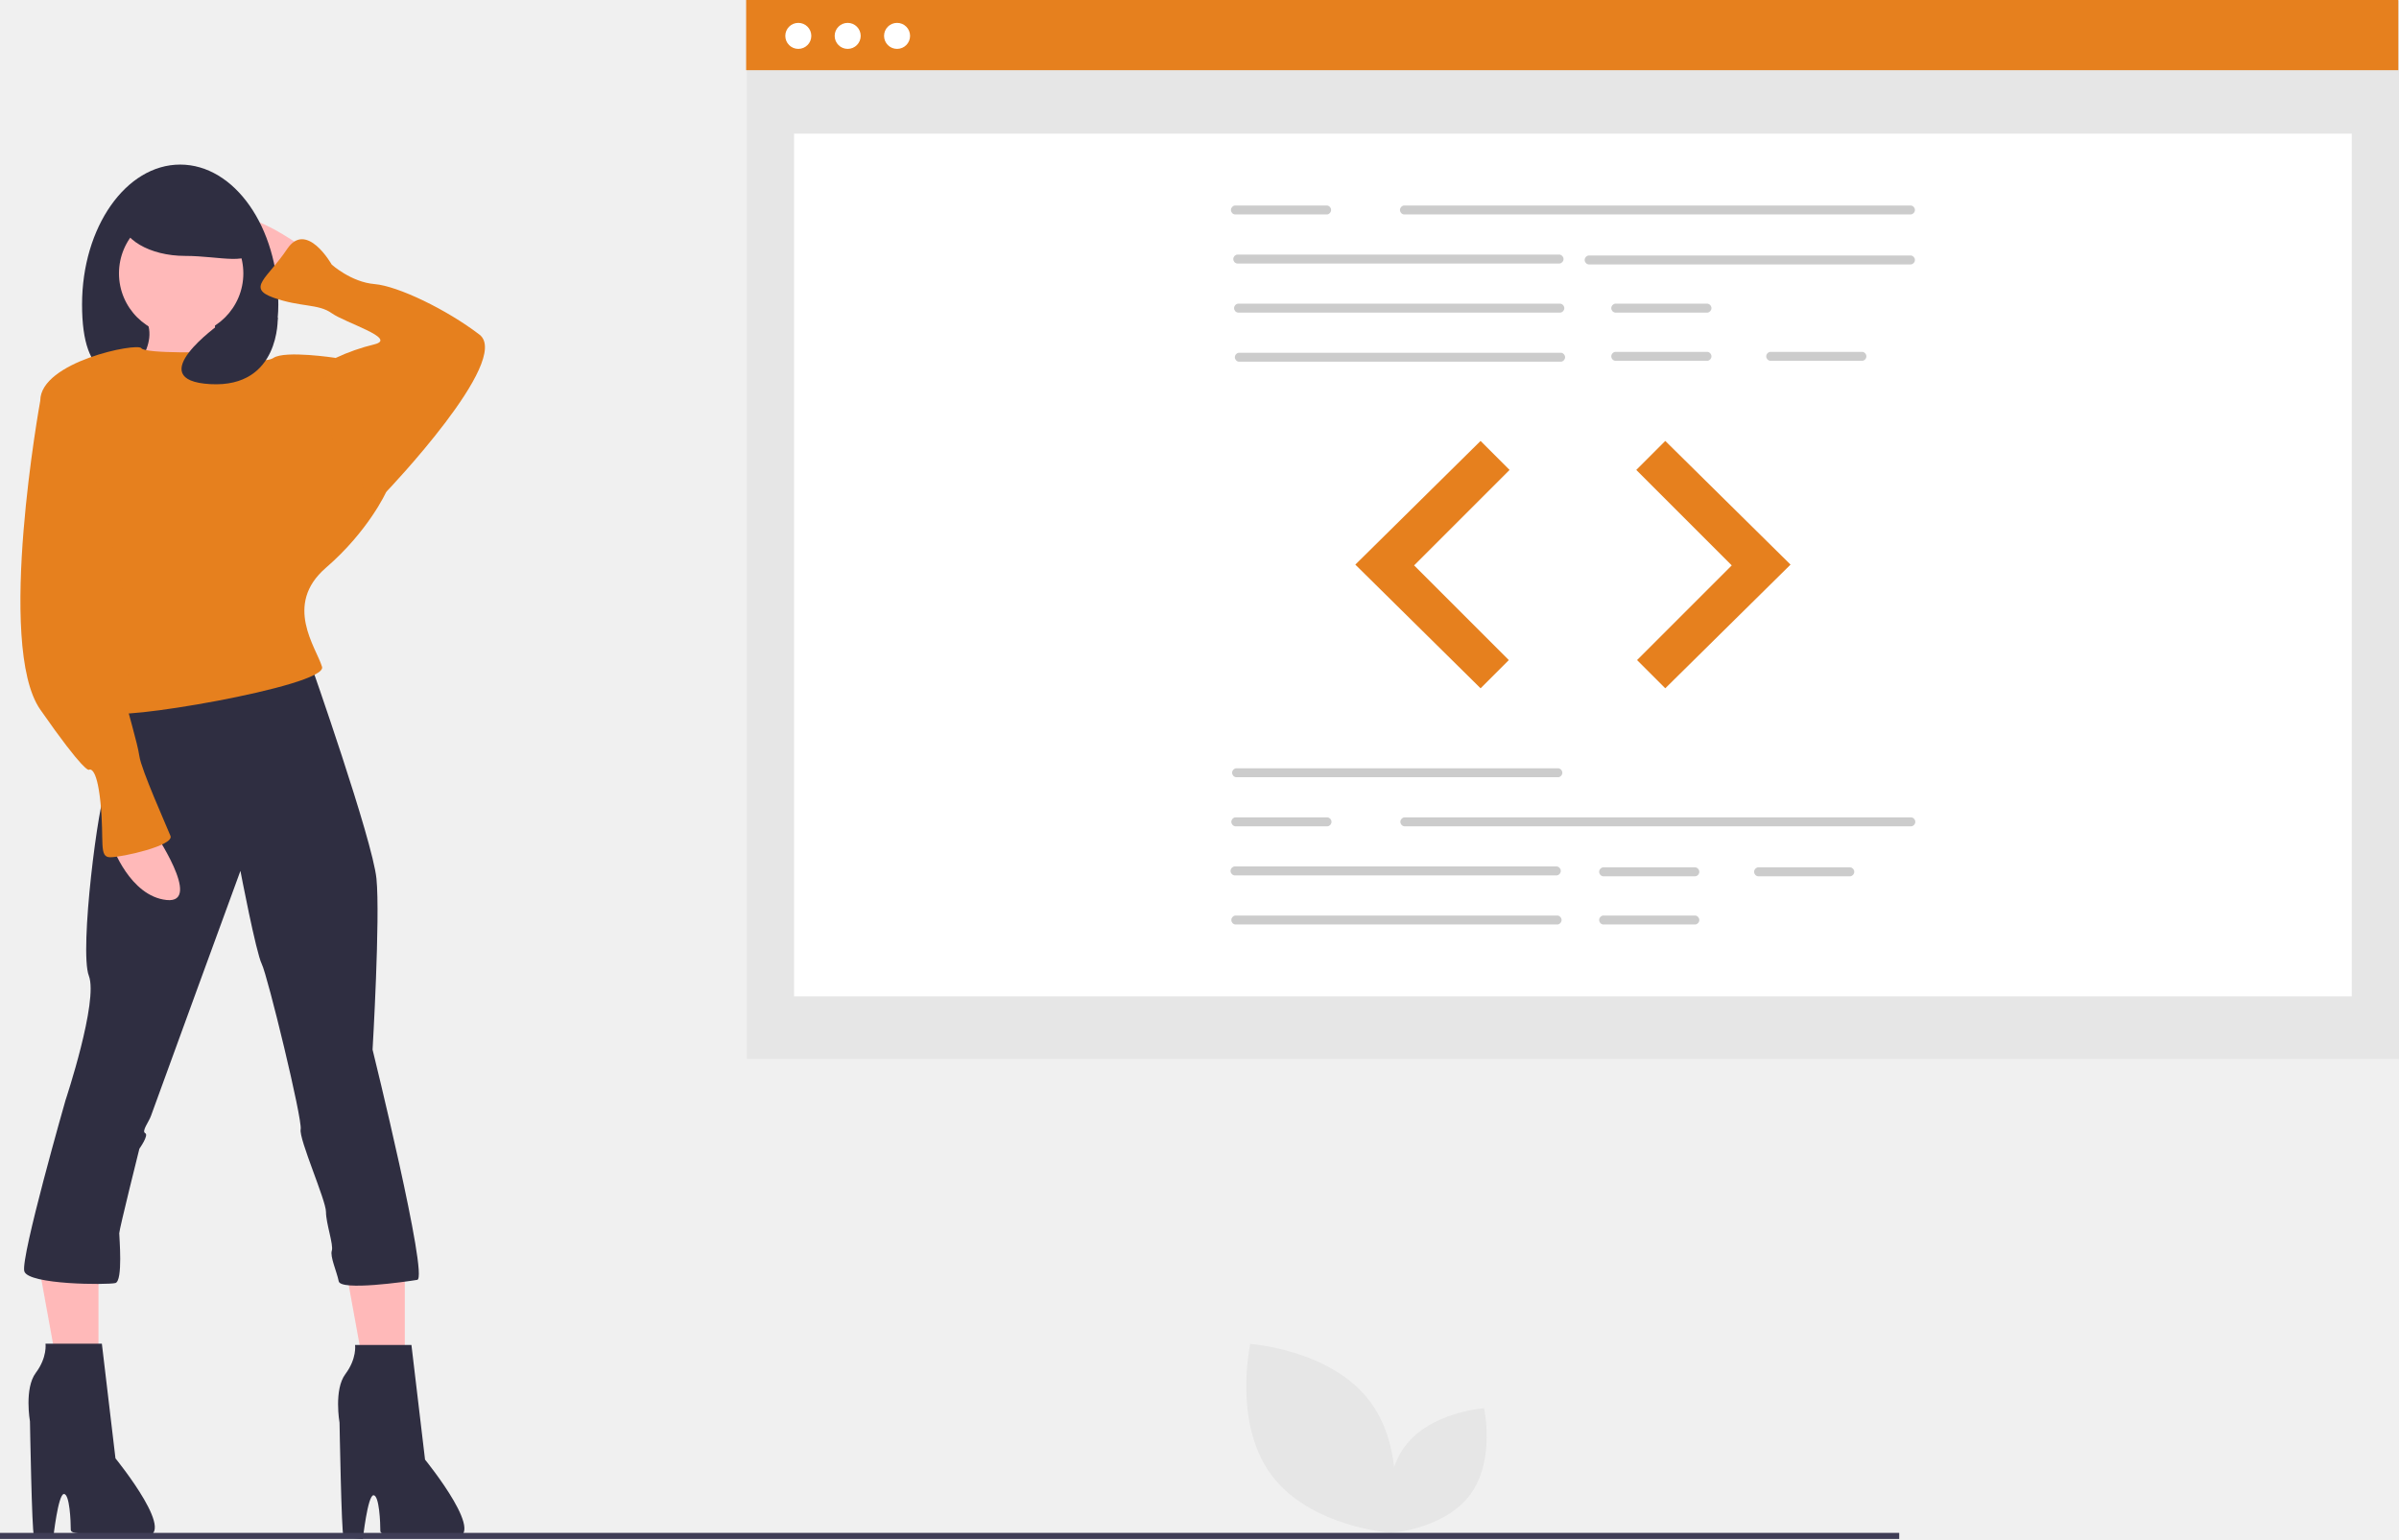
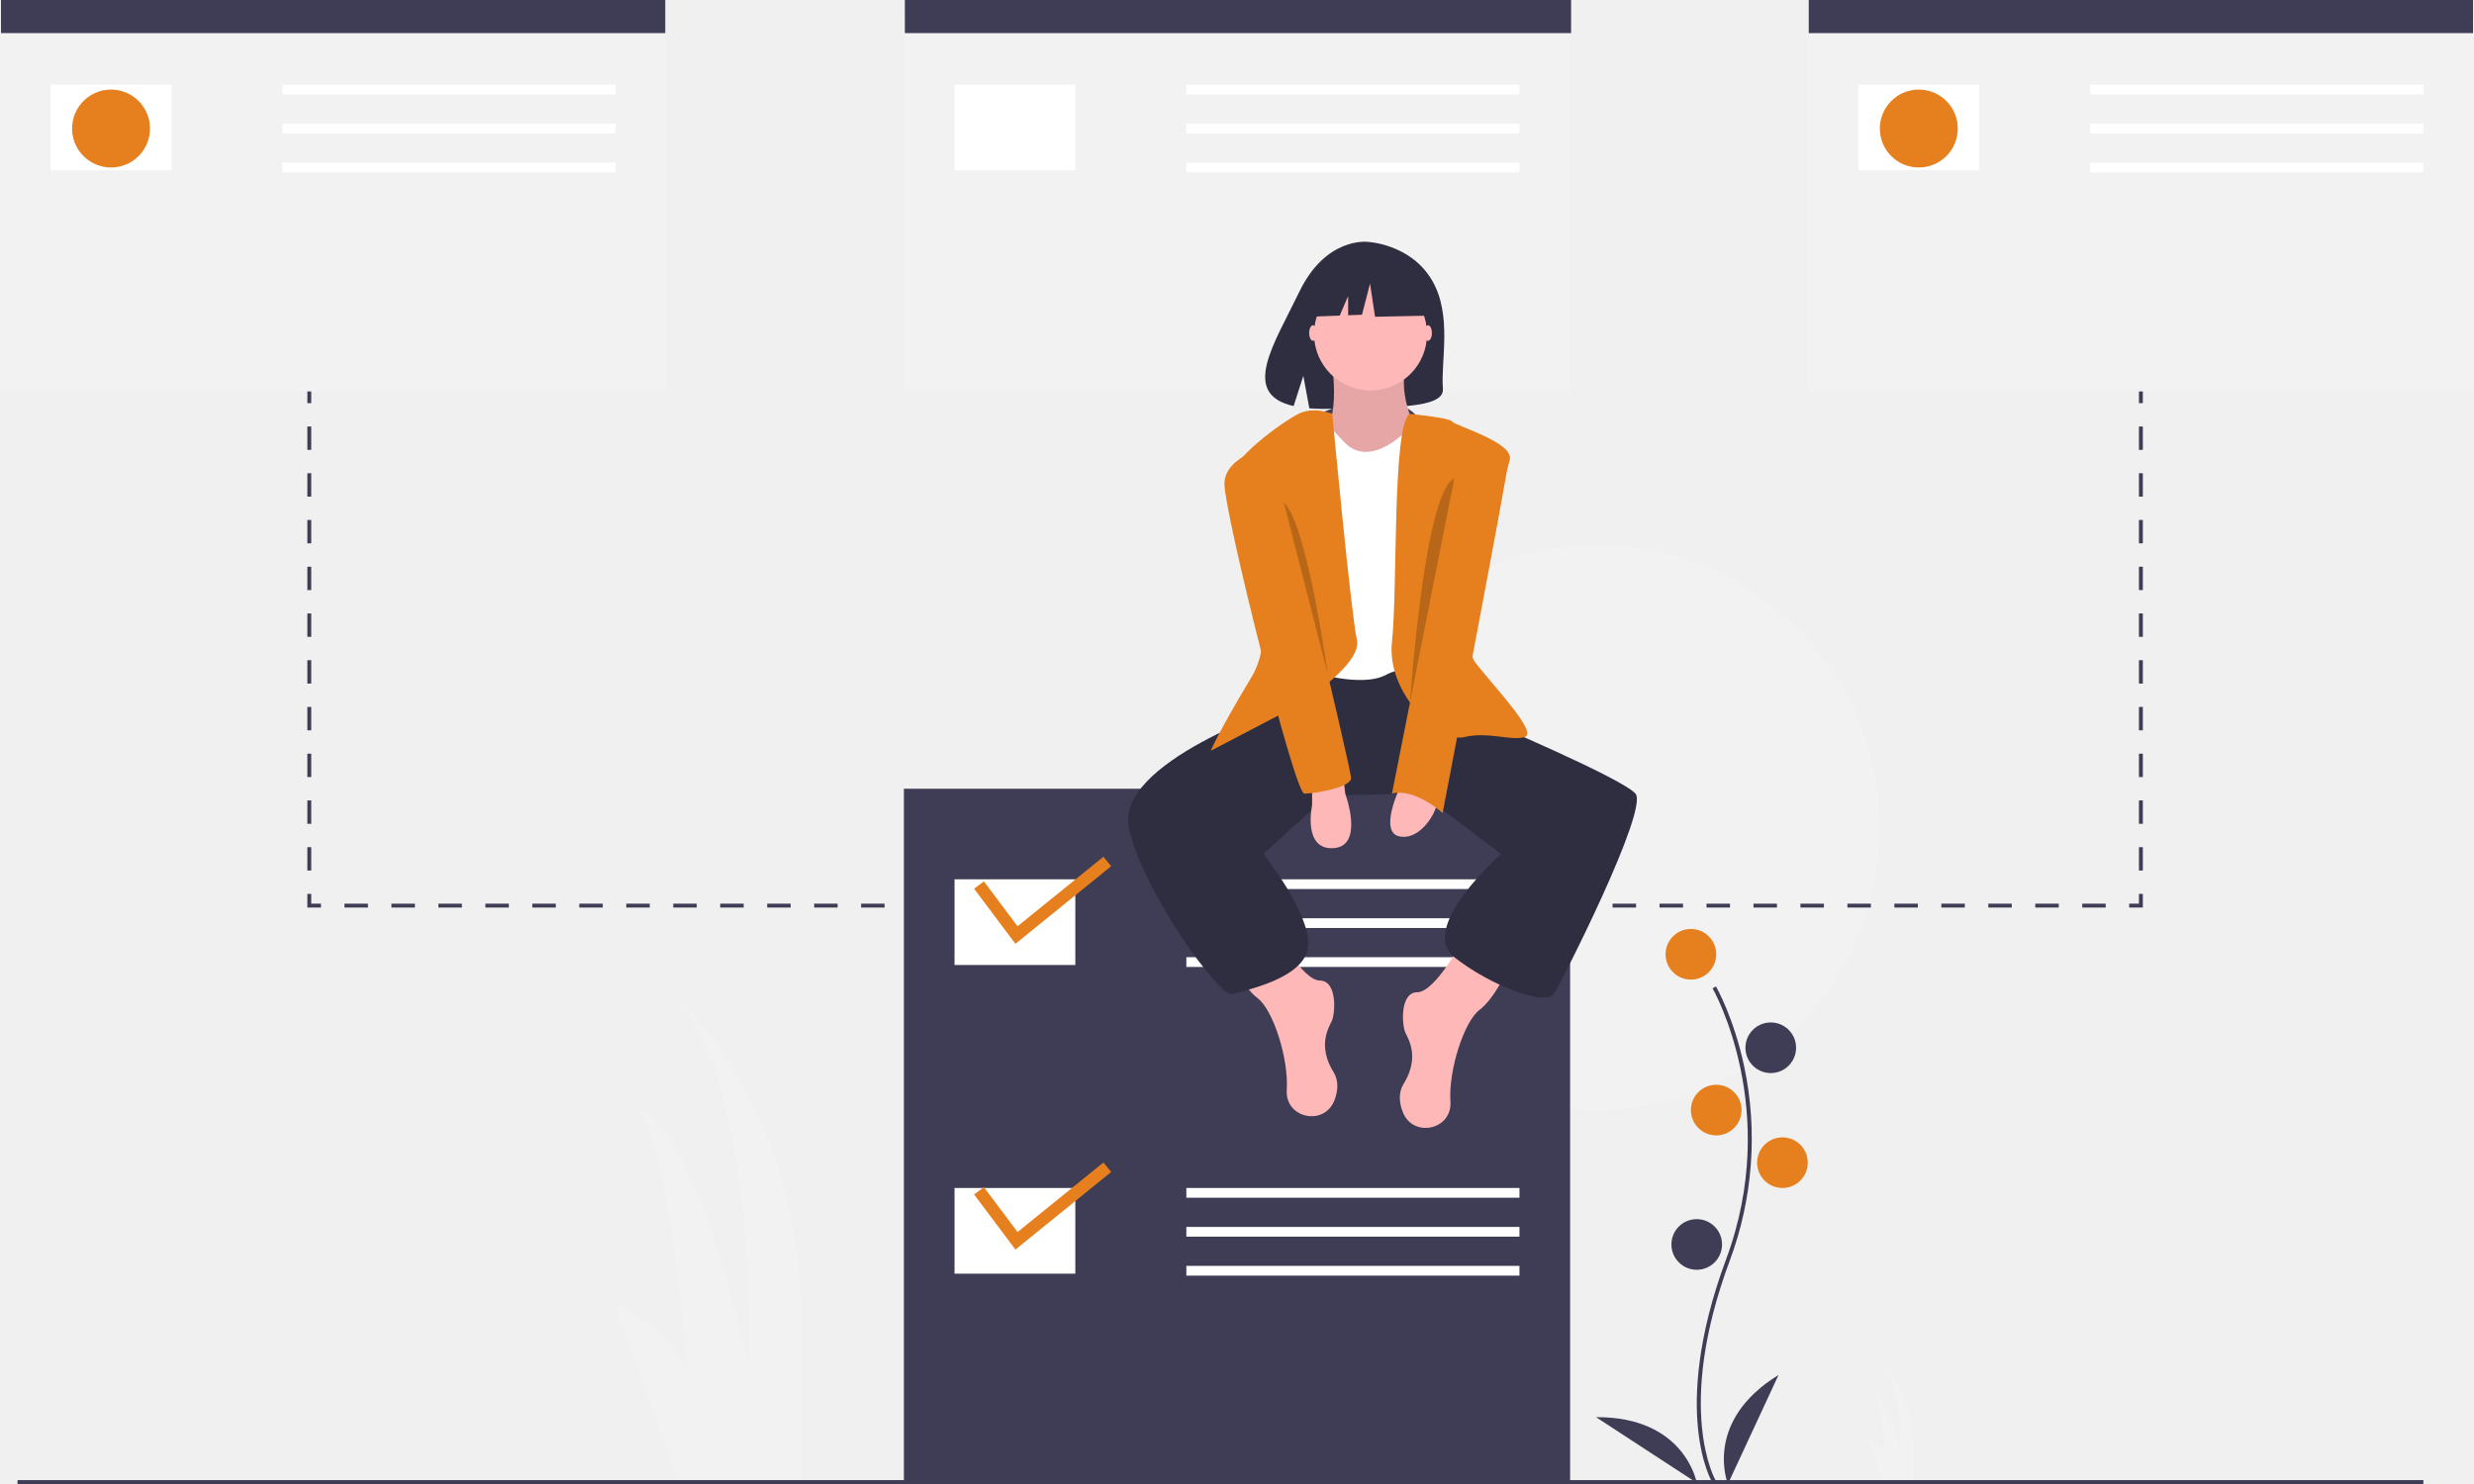
- <svg xmlns="http://www.w3.org/2000/svg" id="b8c64dc2-e86a-49bc-92bf-164106d9e7fb" data-name="Layer 1" width="887.873" height="569.68" viewBox="0 0 887.873 569.68">
-   <rect x="276.411" y="0.347" width="611.461" height="391.607" fill="#e6e6e6" />
-   <rect x="293.896" y="49.464" width="576.492" height="319.322" fill="#fff" />
-   <rect x="276.15" width="611.461" height="25.977" fill="#e6801e" />
-   <circle cx="295.454" cy="13.281" r="4.815" fill="#fff" />
-   <circle cx="313.73" cy="13.281" r="4.815" fill="#fff" />
-   <circle cx="332.005" cy="13.281" r="4.815" fill="#fff" />
-   <path d="M863.33,244.533H675.643a1.666,1.666,0,0,1,0-3.303H863.33a1.666,1.666,0,0,1,0,3.303Z" transform="translate(-156.0636 -165.16)" fill="#ccc" />
-   <path d="M733.282,262.7H613.95a1.666,1.666,0,0,1,0-3.303H733.282a1.666,1.666,0,0,1,0,3.303Z" transform="translate(-156.0636 -165.16)" fill="#ccc" />
-   <path d="M863.33,263.03H743.999a1.666,1.666,0,0,1,0-3.303h119.332a1.666,1.666,0,0,1,0,3.303Z" transform="translate(-156.0636 -165.16)" fill="#ccc" />
-   <path d="M733.571,280.867H614.24a1.666,1.666,0,0,1,0-3.303H733.571a1.666,1.666,0,0,1,0,3.303Z" transform="translate(-156.0636 -165.16)" fill="#ccc" />
-   <path d="M733.861,299.035H614.529a1.666,1.666,0,0,1,0-3.303H733.861a1.666,1.666,0,0,1,0,3.303Z" transform="translate(-156.0636 -165.16)" fill="#ccc" />
-   <path d="M788.024,280.867H753.846a1.666,1.666,0,0,1,0-3.303h34.178a1.666,1.666,0,0,1,0,3.303Z" transform="translate(-156.0636 -165.16)" fill="#ccc" />
-   <path d="M788.024,298.705H753.846a1.666,1.666,0,0,1,0-3.303h34.178a1.666,1.666,0,0,1,0,3.303Z" transform="translate(-156.0636 -165.16)" fill="#ccc" />
-   <path d="M845.373,298.705h-34.178a1.666,1.666,0,0,1,0-3.303h34.178a1.666,1.666,0,0,1,0,3.303Z" transform="translate(-156.0636 -165.16)" fill="#ccc" />
-   <path d="M647.259,244.533h-34.178a1.666,1.666,0,0,1,0-3.303h34.178a1.666,1.666,0,0,1,0,3.303Z" transform="translate(-156.0636 -165.16)" fill="#ccc" />
-   <path d="M732.847,452.838H613.515a1.666,1.666,0,0,1,0-3.303h119.332a1.666,1.666,0,0,1,0,3.303Z" transform="translate(-156.0636 -165.16)" fill="#ccc" />
-   <path d="M732.268,489.173H612.936a1.666,1.666,0,0,1,0-3.303h119.332a1.666,1.666,0,0,1,0,3.303Z" transform="translate(-156.0636 -165.16)" fill="#ccc" />
-   <path d="M732.558,507.341H613.226a1.666,1.666,0,0,1,0-3.303h119.332a1.666,1.666,0,0,1,0,3.303Z" transform="translate(-156.0636 -165.16)" fill="#ccc" />
-   <path d="M783.534,489.504H749.357a1.666,1.666,0,0,1,0-3.303h34.178a1.666,1.666,0,0,1,0,3.303Z" transform="translate(-156.0636 -165.16)" fill="#ccc" />
-   <path d="M783.534,507.341H749.357a1.666,1.666,0,0,1,0-3.303h34.178a1.666,1.666,0,0,1,0,3.303Z" transform="translate(-156.0636 -165.16)" fill="#ccc" />
-   <path d="M840.883,489.504H806.706a1.666,1.666,0,0,1,0-3.303h34.178a1.666,1.666,0,0,1,0,3.303Z" transform="translate(-156.0636 -165.16)" fill="#ccc" />
-   <path d="M863.475,471.006H675.788a1.666,1.666,0,0,1,0-3.303H863.475a1.666,1.666,0,0,1,0,3.303Z" transform="translate(-156.0636 -165.16)" fill="#ccc" />
-   <path d="M647.403,471.006h-34.178a1.666,1.666,0,0,1,0-3.303h34.178a1.666,1.666,0,0,1,0,3.303Z" transform="translate(-156.0636 -165.16)" fill="#ccc" />
-   <polygon points="547.965 163.221 501.622 208.985 547.965 254.748 558.392 244.321 523.345 209.274 558.681 173.938 547.965 163.221" fill="#e6e6e6" />
-   <polygon points="616.32 163.221 662.662 208.985 616.32 254.748 605.893 244.321 640.939 209.274 605.603 173.938 616.32 163.221" fill="#e6e6e6" />
-   <polygon points="547.965 163.221 501.622 208.985 547.965 254.748 558.392 244.321 523.345 209.274 558.681 173.938 547.965 163.221" fill="#e6801e" />
-   <polygon points="616.32 163.221 662.662 208.985 616.32 254.748 605.893 244.321 640.939 209.274 605.603 173.938 616.32 163.221" fill="#e6801e" />
-   <path d="M626.667,711.195c14.42,19.311,44.352,21.344,44.352,21.344s6.554-29.277-7.866-48.588-44.352-21.344-44.352-21.344S612.247,691.884,626.667,711.195Z" transform="translate(-156.0636 -165.16)" fill="#e6e6e6" />
-   <path d="M700.123,718.455c-9.515,12.743-29.267,14.084-29.267,14.084s-4.324-19.319,5.191-32.062,29.267-14.084,29.267-14.084S709.638,705.712,700.123,718.455Z" transform="translate(-156.0636 -165.16)" fill="#e6e6e6" />
-   <polygon points="149.825 460.994 149.825 511.12 135.503 511.12 125.956 458.607 149.825 460.994" fill="#ffb9b9" />
-   <polygon points="36.445 460.994 36.445 511.12 22.124 511.12 12.576 458.607 36.445 460.994" fill="#ffb9b9" />
-   <path d="M268.061,256.642s-23.014-16.541-25.891-8.63S259.431,270.307,259.431,270.307Z" transform="translate(-156.0636 -165.16)" fill="#ffb9b9" />
-   <path d="M186.433,277.858c0,28.598,12.313,29.487,32.371,29.487s40.267-.889,40.267-29.487-16.261-51.782-36.319-51.782S186.433,249.26,186.433,277.858Z" transform="translate(-156.0636 -165.16)" fill="#2f2e41" />
-   <path d="M235.698,277.499s-2.877,21.576,10.788,23.014-44.59,5.753-44.59,5.753,15.103-13.665,7.192-24.452S235.698,277.499,235.698,277.499Z" transform="translate(-156.0636 -165.16)" fill="#ffb9b9" />
-   <path d="M308.336,662.983l5.034,42.432s25.172,30.925,9.349,28.768-25.891.459-25.891-2.418-.372-13.155-2.53-13.155-3.943,16.23-3.943,16.23-6.473-.49-7.192-1.209-1.438-41.88-1.438-41.88-2.158-12.226,2.158-17.98,3.596-10.788,3.596-10.788Z" transform="translate(-156.0636 -165.16)" fill="#2f2e41" />
-   <path d="M193.763,662.517l5.034,42.432s25.172,30.925,9.349,28.768-25.891.459-25.891-2.418-.372-13.155-2.53-13.155-3.943,16.23-3.943,16.23-6.473-.49-7.192-1.209-1.438-41.88-1.438-41.88-2.158-12.226,2.158-17.98,3.596-10.788,3.596-10.788Z" transform="translate(-156.0636 -165.16)" fill="#2f2e41" />
-   <path d="M270.938,410.548s23.014,65.446,24.452,79.83-1.438,63.289-1.438,63.289,20.856,84.499,16.541,85.218-28.346,4.129-29.065.533-3.283-9.163-2.564-11.321S276.707,618.028,276.707,613.713s-10.084-26.964-9.365-30.559-12.226-56.816-14.384-61.131-7.911-34.521-7.911-34.521-32.363,88.46-33.083,90.618-3.596,5.754-2.158,6.473-2.158,5.754-2.158,5.754-7.452,29.84-7.452,31.279,1.438,17.719-1.438,18.438-32.261.673-33.7-4.361,15.261-63.336,15.261-63.336,12.226-36.679,8.63-46.028,3.596-65.446,6.473-69.761,3.596-30.206,3.596-30.206Z" transform="translate(-156.0636 -165.16)" fill="#2f2e41" />
-   <circle cx="67.048" cy="101.191" r="23.014" fill="#ffb9b9" />
-   <path d="M235.698,295.478s-25.891.719-27.329-1.438-37.398,5.034-37.398,19.418,20.856,70.48,20.856,70.48,7.911,40.275,5.753,44.59,79.83-9.349,77.672-16.541-14.384-23.014,1.438-36.679,22.295-28.048,22.295-28.048l-18.699-49.624s-18.699-2.877-23.014,0S235.698,295.478,235.698,295.478Z" transform="translate(-156.0636 -165.16)" fill="#e6801e" />
-   <path d="M293.952,350.856l5.034-3.596s46.747-48.905,34.521-58.254S303.301,271.026,294.671,270.307s-15.822-7.192-15.822-7.192-9.349-16.541-16.541-5.753-15.103,14.384-5.034,17.98,16.541,2.158,21.576,5.754,24.452,9.349,15.822,11.507a77.195,77.195,0,0,0-14.384,5.034L270.938,314.177Z" transform="translate(-156.0636 -165.16)" fill="#e6801e" />
-   <path d="M212.684,472.399s18.699,27.329,5.034,25.891-20.137-20.137-20.137-20.137Z" transform="translate(-156.0636 -165.16)" fill="#ffb9b9" />
-   <path d="M176.005,309.862l-5.034,3.596s-16.541,90.618,0,114.351,17.98,22.295,17.98,22.295,2.877-2.158,4.315,12.226-.719,20.137,3.596,20.137,23.733-4.315,22.295-7.911-10.788-24.452-11.507-29.487-4.315-16.541-5.753-23.014,6.473-10.069,2.877-23.733-8.63-38.117-8.63-43.151S176.005,309.862,176.005,309.862Z" transform="translate(-156.0636 -165.16)" fill="#e6801e" />
-   <path d="M200.817,245.854c0,7.745,10.626,14.024,23.733,14.024s25.172,4.149,25.172-3.596-12.064-24.452-25.172-24.452S200.817,238.109,200.817,245.854Z" transform="translate(-156.0636 -165.16)" fill="#2f2e41" />
-   <path d="M258.856,282.712s.969,26.071-24.939,24.633,3.501-22.285,3.501-22.285Z" transform="translate(-156.0636 -165.16)" fill="#2f2e41" />
-   <rect y="567.379" width="702.906" height="2.241" fill="#3f3d56" />
+ <svg xmlns="http://www.w3.org/2000/svg" id="b07e7c8b-ffb9-458f-9d0a-e368c1cfe139" data-name="Layer 1" width="1020" height="612" viewBox="0 0 1020 612">
+   <path d="M569.759,855.197l-26.492-74.178s29.142,14.571,30.466,33.115c0,0-6.623-92.723-19.869-112.592,0,0,21.194,2.649,45.037,105.969,0,0,3.974-119.215-31.791-153.655,0,0,49.011,39.738,52.985,125.838v75.503Z" transform="translate(-290 -244)" fill="#f2f2f2" />
+   <path d="M1066.59,855.197l-6.37-17.835s7.007,3.503,7.325,7.962c0,0-1.592-22.294-4.777-27.072,0,0,5.096.637,10.829,25.479,0,0,.955-28.664-7.644-36.945,0,0,11.784,9.555,12.74,30.257v18.154Z" transform="translate(-290 -244)" fill="#f2f2f2" />
+   <circle cx="658.583" cy="341.339" r="116.457" fill="#f2f2f2" />
+   <rect y="8.835" width="274.677" height="152.598" fill="#f2f2f2" />
+   <rect x="372.661" y="8.835" width="274.677" height="152.598" fill="#f2f2f2" />
+   <rect x="745.323" y="8.835" width="274.677" height="152.598" fill="#f2f2f2" />
+   <path d="M996.086,855.616c-.184-.301-4.53-7.558-6.037-22.626-1.382-13.825-.493-37.127,11.592-69.632,22.894-61.578-5.276-111.263-5.564-111.758l1.39-.806c.073.125,7.342,12.793,11.636,32.964a143.813,143.813,0,0,1-5.956,80.16c-22.855,61.473-5.864,90.574-5.689,90.861Z" transform="translate(-290 -244)" fill="#3f3d56" />
+   <circle cx="697.134" cy="393.543" r="10.441" fill="#e6801e" />
+   <circle cx="730.063" cy="432.094" r="10.441" fill="#3f3d56" />
+   <circle cx="707.575" cy="457.795" r="10.441" fill="#e6801e" />
+   <circle cx="734.882" cy="479.48" r="10.441" fill="#e6801e" />
+   <circle cx="699.543" cy="513.213" r="10.441" fill="#3f3d56" />
+   <path d="M1002.394,856s-10.441-25.701,20.882-44.976Z" transform="translate(-290 -244)" fill="#3f3d56" />
+   <path d="M989.553,855.534s-4.752-27.331-41.53-27.096Z" transform="translate(-290 -244)" fill="#3f3d56" />
+   <rect x="0.402" width="273.874" height="13.654" fill="#3f3d56" />
+   <rect x="373.063" width="274.677" height="13.654" fill="#3f3d56" />
+   <rect x="745.724" width="273.874" height="13.654" fill="#3f3d56" />
+   <rect x="20.882" y="34.937" width="49.795" height="35.339" fill="#fff" />
+   <rect x="116.457" y="34.937" width="137.339" height="4.016" fill="#fff" />
+   <rect x="116.457" y="51" width="137.339" height="4.016" fill="#fff" />
+   <rect x="116.457" y="67.063" width="137.339" height="4.016" fill="#fff" />
+   <rect x="393.543" y="34.937" width="49.795" height="35.339" fill="#fff" />
+   <rect x="489.118" y="34.937" width="137.339" height="4.016" fill="#fff" />
+   <rect x="489.118" y="51" width="137.339" height="4.016" fill="#fff" />
+   <rect x="489.118" y="67.063" width="137.339" height="4.016" fill="#fff" />
+   <rect x="766.205" y="34.937" width="49.795" height="35.339" fill="#fff" />
+   <rect x="861.78" y="34.937" width="137.339" height="4.016" fill="#fff" />
+   <rect x="861.78" y="51" width="137.339" height="4.016" fill="#fff" />
+   <rect x="861.78" y="67.063" width="137.339" height="4.016" fill="#fff" />
+   <circle cx="45.78" cy="53.008" r="16.063" fill="#e6801e" />
+   <circle cx="791.102" cy="53.008" r="16.063" fill="#e6801e" />
+   <rect x="126.714" y="161.433" width="1.606" height="4.819" fill="#3f3d56" />
+   <path d="M418.32,603.008h-1.606v-9.638h1.606Zm0-19.276h-1.606v-9.638h1.606Zm0-19.276h-1.606V554.819h1.606Zm0-19.276h-1.606v-9.638h1.606Zm0-19.276h-1.606v-9.638h1.606Zm0-19.276h-1.606v-9.638h1.606Zm0-19.276h-1.606v-9.638h1.606Zm0-19.276h-1.606v-9.638h1.606Zm0-19.276h-1.606v-9.638h1.606Zm0-19.276h-1.606v-9.638h1.606Z" transform="translate(-290 -244)" fill="#3f3d56" />
+   <polygon points="132.336 374.268 126.714 374.268 126.714 368.646 128.32 368.646 128.32 372.661 132.336 372.661 132.336 374.268" fill="#3f3d56" />
+   <path d="M1158.161,618.268h-9.682v-1.606h9.682Zm-19.363,0h-9.682v-1.606h9.682Zm-19.363,0h-9.682v-1.606h9.682Zm-19.364,0H1090.388v-1.606h9.682Zm-19.363,0h-9.682v-1.606h9.682Zm-19.364,0h-9.682v-1.606h9.682Zm-19.363,0h-9.682v-1.606h9.682Zm-19.364,0h-9.682v-1.606h9.682Zm-19.363,0h-9.682v-1.606h9.682Zm-19.364,0H974.205v-1.606h9.682Zm-19.363,0h-9.682v-1.606h9.682Zm-19.364,0h-9.682v-1.606h9.682Zm-19.363,0h-9.682v-1.606h9.682Zm-19.364,0h-9.682v-1.606h9.682Zm-19.363,0H877.385v-1.606H887.068Zm-19.364,0h-9.682v-1.606h9.682Zm-19.363,0h-9.682v-1.606h9.682Zm-19.364,0h-9.682v-1.606h9.682Zm-19.363,0h-9.682v-1.606h9.682Zm-19.364,0h-9.682v-1.606h9.682Zm-19.364,0h-9.682v-1.606H770.885Zm-19.364,0h-9.682v-1.606h9.682Zm-19.364,0h-9.682v-1.606h9.682Zm-19.364,0h-9.682v-1.606h9.682Zm-19.364,0h-9.682v-1.606h9.682Zm-19.364,0H664.384v-1.606h9.682Zm-19.364,0H645.02v-1.606h9.682Zm-19.364,0h-9.682v-1.606h9.682Zm-19.364,0h-9.682v-1.606h9.682Zm-19.364,0h-9.682v-1.606h9.682Zm-19.364,0h-9.682v-1.606h9.682Zm-19.364,0h-9.682v-1.606h9.682Zm-19.364,0H528.837v-1.606h9.682Zm-19.364,0h-9.682v-1.606h9.682Zm-19.364,0h-9.682v-1.606h9.682Zm-19.364,0h-9.682v-1.606h9.682Zm-19.364,0h-9.682v-1.606h9.682Zm-19.364,0h-9.682v-1.606H441.7Z" transform="translate(-290 -244)" fill="#3f3d56" />
+   <polygon points="883.465 374.268 877.843 374.268 877.843 372.661 881.858 372.661 881.858 368.646 883.465 368.646 883.465 374.268" fill="#3f3d56" />
+   <path d="M1173.465,603.008h-1.606v-9.638h1.606Zm0-19.276h-1.606v-9.638h1.606Zm0-19.276h-1.606V554.819h1.606Zm0-19.276h-1.606v-9.638h1.606Zm0-19.276h-1.606v-9.638h1.606Zm0-19.276h-1.606v-9.638h1.606Zm0-19.276h-1.606v-9.638h1.606Zm0-19.276h-1.606v-9.638h1.606Zm0-19.276h-1.606v-9.638h1.606Zm0-19.276h-1.606v-9.638h1.606Z" transform="translate(-290 -244)" fill="#3f3d56" />
+   <rect x="881.858" y="161.433" width="1.606" height="4.819" fill="#3f3d56" />
+   <rect x="372.661" y="325.276" width="274.677" height="285.921" fill="#3f3d56" />
+   <rect x="393.543" y="362.622" width="49.795" height="35.339" fill="#fff" />
+   <rect x="489.118" y="362.622" width="137.339" height="4.016" fill="#fff" />
+   <rect x="489.118" y="378.685" width="137.339" height="4.016" fill="#fff" />
+   <rect x="489.118" y="394.748" width="137.339" height="4.016" fill="#fff" />
+   <rect x="393.543" y="489.921" width="49.795" height="35.339" fill="#fff" />
+   <rect x="489.118" y="489.921" width="137.339" height="4.016" fill="#fff" />
+   <rect x="489.118" y="505.984" width="137.339" height="4.016" fill="#fff" />
+   <rect x="489.118" y="522.047" width="137.339" height="4.016" fill="#fff" />
+   <polygon points="418.652 389.229 401.607 366.503 405.645 363.475 419.53 381.989 454.923 353.324 458.119 357.23 418.652 389.229" fill="#e6801e" />
+   <polygon points="418.652 515.324 401.607 492.598 405.645 489.57 419.53 508.083 454.923 479.418 458.119 483.325 418.652 515.324" fill="#e6801e" />
+   <rect x="7.228" y="610.394" width="991.89" height="1.606" fill="#3f3d56" />
+   <path d="M834.574,414.268s26.504-11.549,38.953.651S840.196,423.102,834.574,414.268Z" transform="translate(-290 -244)" fill="#3f3d56" />
+   <path d="M880.339,359.497c-8.907-15.05-26.528-15.751-26.528-15.751s-17.171-2.196-28.186,20.725c-10.267,21.364-24.437,41.992-2.281,46.993l4.002-12.456,2.478,13.383a86.686,86.686,0,0,0,9.48.162c23.727-.766,46.323.224,45.595-8.29C883.932,392.945,888.909,373.978,880.339,359.497Z" transform="translate(-290 -244)" fill="#2f2e41" />
+   <path d="M892.802,632.323s-11.244,20.882-18.472,20.882-6.425,13.654-4.819,16.866,5.622,10.441-.803,20.882c-2.244,3.647-1.843,7.784-.37,11.624,4.126,10.758,20.178,7.499,19.666-4.012q-.008-.19-.021-.383c-.803-12.85,5.622-32.929,12.047-37.748s12.047-17.669,12.047-17.669Z" transform="translate(-290 -244)" fill="#ffb8b8" />
+   <path d="M815.7,627.504s11.244,20.882,18.472,20.882,6.425,13.654,4.819,16.866-5.622,10.441.803,20.882c2.244,3.647,1.843,7.784.37,11.624-4.126,10.758-20.178,7.499-19.666-4.012q.008-.19.021-.383c.803-12.85-5.622-32.929-12.047-37.748s-12.047-17.669-12.047-17.669Z" transform="translate(-290 -244)" fill="#ffb8b8" />
+   <path d="M824.534,524.701l-4.819,10.441s-70.677,23.291-64.252,50.598,37.748,69.874,42.567,68.268,30.52-6.425,31.323-20.079-18.472-37.748-18.472-37.748l26.504-24.094,38.568-.803L908.865,596.181s-34.535,30.52-19.276,42.567,37.748,20.079,40.961,15.26,39.354-76.299,33.732-82.724-62.646-30.52-62.646-30.52l-15.26-21.685-59.433-3.213Z" transform="translate(-290 -244)" fill="#2f2e41" />
+   <path d="M838.991,392.181s4.016,26.504-4.016,29.717,16.063,16.866,16.063,16.866H864.692l8.835-18.472s-8.031-14.457-3.213-28.11S838.991,392.181,838.991,392.181Z" transform="translate(-290 -244)" fill="#ffb8b8" />
+   <path d="M838.991,392.181s4.016,26.504-4.016,29.717,16.063,16.866,16.063,16.866H864.692l8.835-18.472s-8.031-14.457-3.213-28.11S838.991,392.181,838.991,392.181Z" transform="translate(-290 -244)" opacity="0.1" />
+   <path d="M833.369,414.669s8.835,9.638,10.441,11.244,8.835,10.441,24.094-2.409,16.866,2.409,16.866,2.409v96.378s-12.85-5.622-23.291,0-32.126-1.606-32.126-1.606l-4.016-99.591Z" transform="translate(-290 -244)" fill="#fff" />
+   <path d="M839.269,414.669s-7.506-3.213-13.931,0-28.913,19.276-27.307,26.504S820.519,499,806.062,523.094s-16.866,30.52-16.866,30.52l35.339-18.472s27.307-16.866,24.898-27.307S839.269,414.669,839.269,414.669Z" transform="translate(-290 -244)" fill="#e6801e" />
+   <path d="M871.127,414.669s16.857,1.606,17.66,3.213,25.299,8.433,23.693,15.661-23.693,71.882-14.055,83.929,25.701,28.913,20.079,30.52-15.26-2.409-24.898,0-32.126-17.669-29.717-39.354S863.908,420.291,871.127,414.669Z" transform="translate(-290 -244)" fill="#e6801e" />
+   <path d="M830.96,568.071v8.031s-4.016,18.472,8.835,17.669,4.819-22.488,4.819-22.488l-.803-7.228Z" transform="translate(-290 -244)" fill="#ffb8b8" />
+   <path d="M867.101,568.874s-8.835,18.472,0,20.079,15.26-10.441,15.26-13.654S867.101,568.874,867.101,568.874Z" transform="translate(-290 -244)" fill="#ffb8b8" />
+   <ellipse cx="588.747" cy="137.339" rx="1.606" ry="3.213" fill="#ffb8b8" />
+   <ellipse cx="541.361" cy="137.339" rx="1.606" ry="3.213" fill="#ffb8b8" />
+   <path d="M892.802,425.11s20.079,0,19.276,8.031S884.771,579.315,884.771,579.315s-11.244-10.441-20.882-8.031Z" transform="translate(-290 -244)" fill="#e6801e" />
+   <path d="M814.897,427.52s-20.079,4.016-20.079,16.063,28.913,127.701,32.929,127.701,19.276-2.409,19.276-6.425S814.897,427.52,814.897,427.52Z" transform="translate(-290 -244)" fill="#e6801e" />
+   <path d="M819.314,451.213l18.071,70.67S828.952,460.047,819.314,451.213Z" transform="translate(-290 -244)" opacity="0.2" />
+   <path d="M889.603,441.283l-18.276,92.397S877.168,446.613,889.603,441.283Z" transform="translate(-290 -244)" opacity="0.2" />
+   <circle cx="565.054" cy="137.74" r="23.291" fill="#ffb8b8" />
+   <polygon points="586.401 114.046 568.992 104.927 544.951 108.657 539.977 130.626 552.359 130.15 555.818 122.079 555.818 130.017 561.531 129.797 564.847 116.947 566.92 130.626 587.23 130.212 586.401 114.046" fill="#2f2e41" />
</svg>
